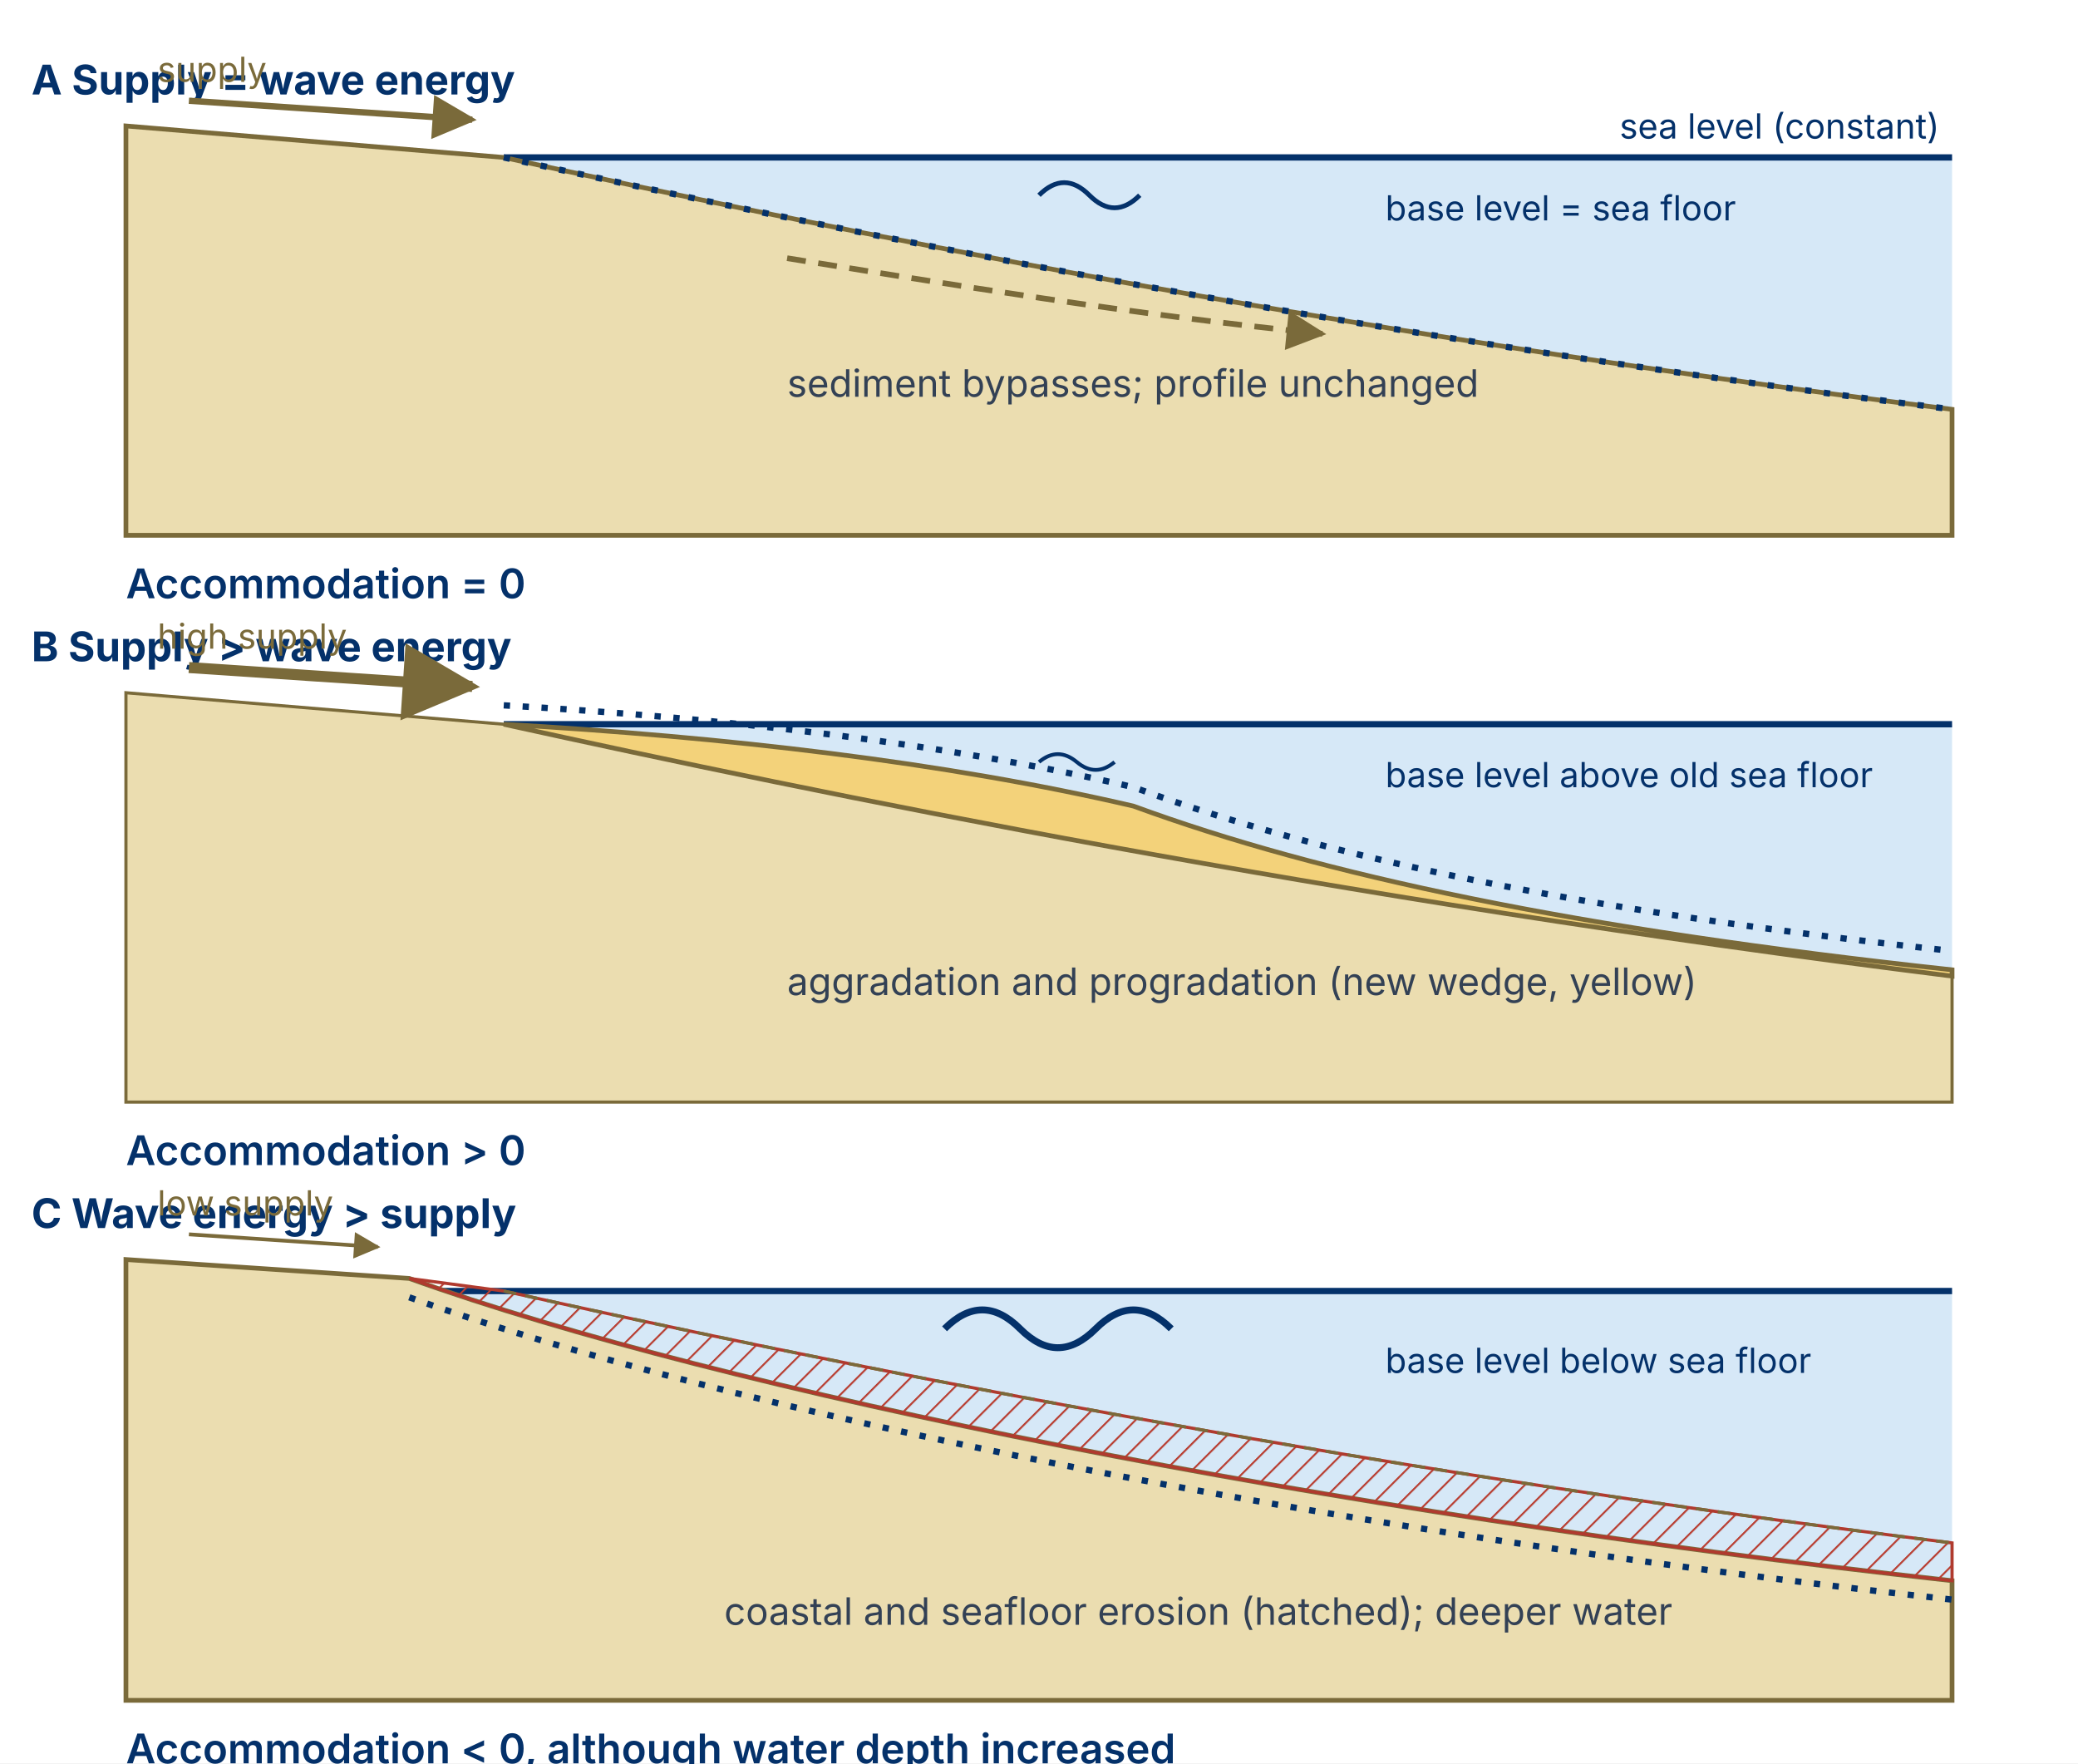
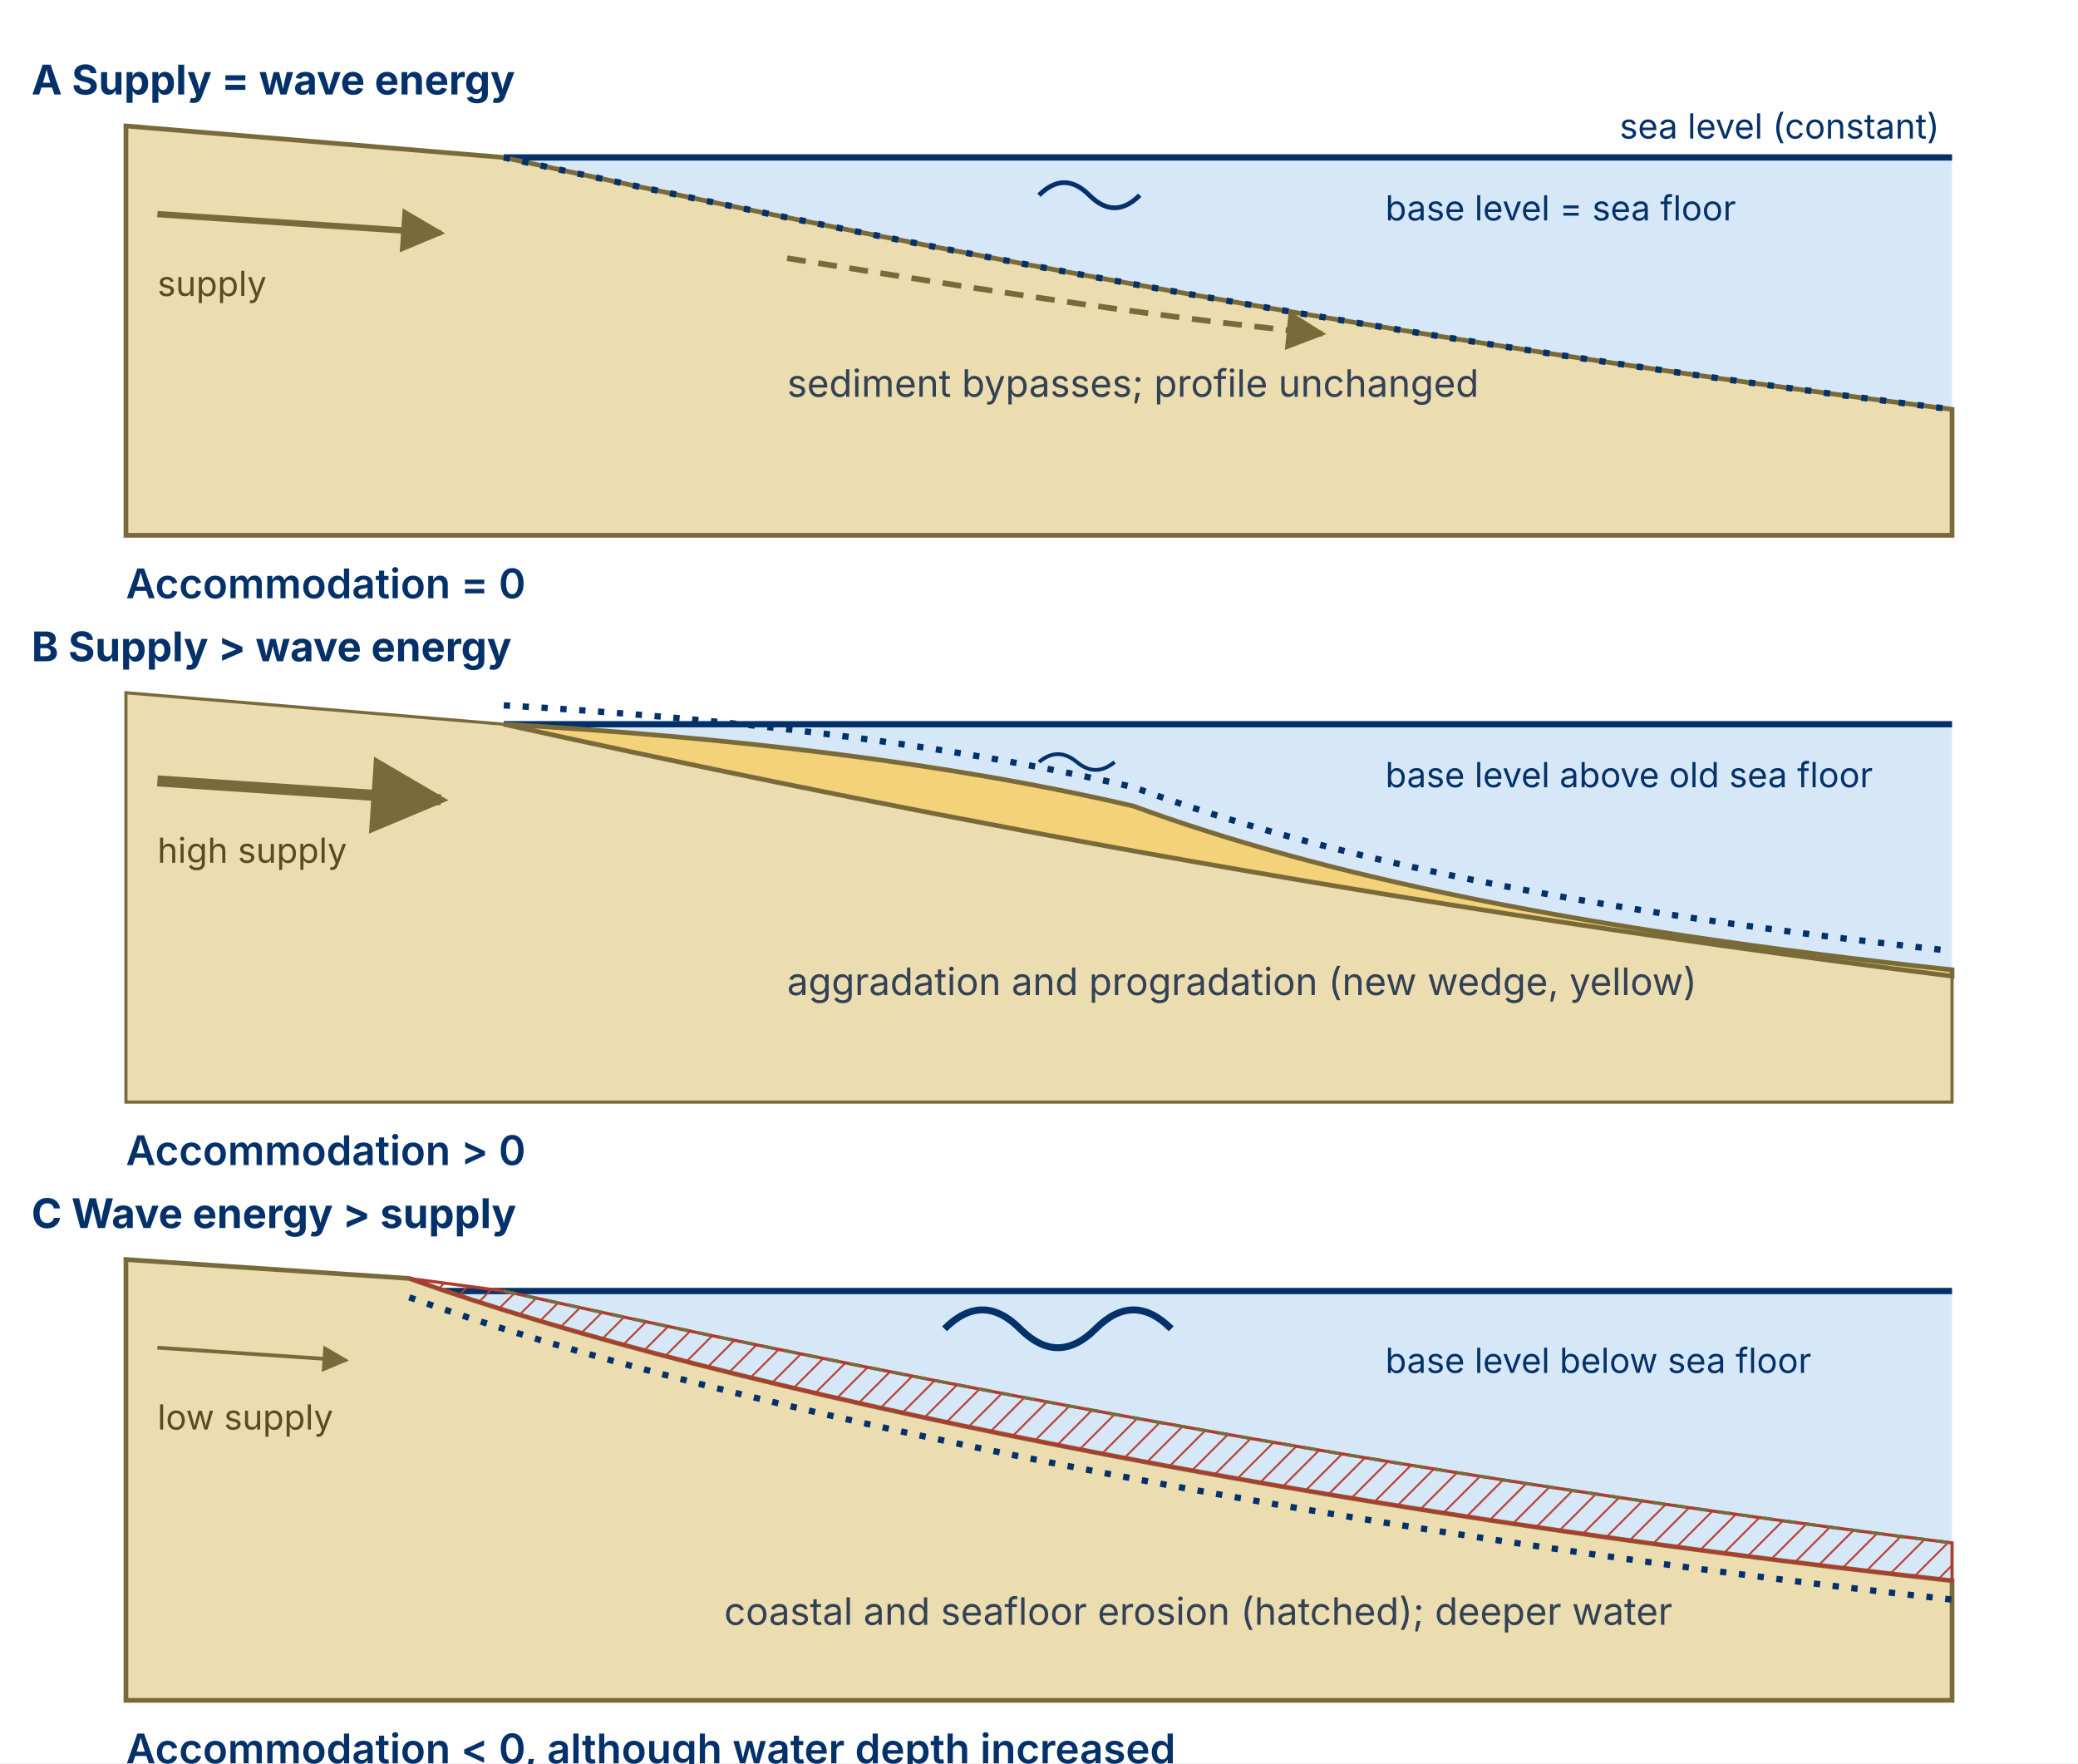
<svg xmlns="http://www.w3.org/2000/svg" viewBox="0 0 660 560" font-family="Inter, Arial, sans-serif" font-size="13">
  <rect width="660" height="560" fill="#ffffff" />
  <defs>
    <marker id="a" viewBox="0 0 10 10" refX="9" refY="5" markerWidth="7" markerHeight="7" orient="auto">
      <path d="M0,0 L10,5 L0,10 z" fill="#7A6A3A" />
    </marker>
    <pattern id="hatch" width="6" height="6" patternUnits="userSpaceOnUse" patternTransform="rotate(45)">
      <line x1="0" y1="0" x2="0" y2="6" stroke="#B03A2E" stroke-width="1.2" />
    </pattern>
  </defs>
  <g transform="translate(0,10)">
    <text x="10" y="20" font-weight="700" fill="#04316A">A  Supply = wave energy</text>
    <rect x="160" y="40" width="460" height="110" fill="#D6E8F7" />
    <line x1="160" y1="40" x2="620" y2="40" stroke="#04316A" stroke-width="2" />
    <text x="616" y="34" text-anchor="end" fill="#04316A" font-size="11">sea level (constant)</text>
    <path d="M40,30 L160,40 C260,62 420,95 620,120 L620,160 L40,160 Z" fill="#EBDDB0" stroke="#7A6A3A" stroke-width="1.5" />
    <path d="M160,40 C260,62 420,95 620,120" fill="none" stroke="#04316A" stroke-width="2" stroke-dasharray="2 4" />
-     <path d="M60,22 L150,28" stroke="#7A6A3A" stroke-width="2" marker-end="url(#a)" />
-     <text x="50" y="16" fill="#7A6A3A" font-size="11">supply</text>
+     <path d="M50,58 L140,64" stroke="#7A6A3A" stroke-width="2" marker-end="url(#a)" />
+     <text x="50" y="84" fill="#5B4C1F" font-size="11">supply</text>
    <path d="M250,72 C300,80 360,90 420,96" fill="none" stroke="#7A6A3A" stroke-width="1.8" stroke-dasharray="6 4" marker-end="url(#a)" />
    <text x="250" y="116" fill="#334155" font-size="12">sediment bypasses; profile unchanged</text>
    <path d="M330,52 q8,-8 16,0 q8,8 16,0" fill="none" stroke="#04316A" stroke-width="1.5" />
    <text x="440" y="60" fill="#04316A" font-size="11">base level = sea floor</text>
    <text x="40" y="180" fill="#04316A" font-weight="600">Accommodation = 0</text>
  </g>
  <g transform="translate(0,190)">
    <text x="10" y="20" font-weight="700" fill="#04316A">B  Supply &gt; wave energy</text>
    <rect x="160" y="40" width="460" height="110" fill="#D6E8F7" />
    <line x1="160" y1="40" x2="620" y2="40" stroke="#04316A" stroke-width="2" />
    <path d="M40,30 L160,40 C260,62 420,95 620,120 L620,160 L40,160 Z" fill="#EBDDB0" stroke="#7A6A3A" stroke-width="1" />
    <path d="M160,40 C230,44 300,52 360,66 C420,88 500,105 620,118 L620,120 C420,95 260,62 160,40 Z" fill="#F3D27A" stroke="#7A6A3A" stroke-width="1.5" />
    <path d="M160,40 C230,44 300,52 360,66 C420,88 500,105 620,118" fill="none" stroke="#04316A" stroke-width="2" stroke-dasharray="2 4" transform="translate(0,-6)" />
-     <path d="M60,22 L150,28" stroke="#7A6A3A" stroke-width="3.5" marker-end="url(#a)" />
-     <text x="50" y="16" fill="#7A6A3A" font-size="11">high supply</text>
+     <path d="M50,58 L140,64" stroke="#7A6A3A" stroke-width="3.5" marker-end="url(#a)" />
+     <text x="50" y="84" fill="#5B4C1F" font-size="11">high supply</text>
    <path d="M330,52 q6,-5 12,0 q6,5 12,0" fill="none" stroke="#04316A" stroke-width="1.2" />
    <text x="250" y="126" fill="#334155" font-size="12">aggradation and progradation (new wedge, yellow)</text>
    <text x="440" y="60" fill="#04316A" font-size="11">base level above old sea floor</text>
    <text x="40" y="180" fill="#04316A" font-weight="600">Accommodation &gt; 0</text>
  </g>
  <g transform="translate(0,370)">
    <text x="10" y="20" font-weight="700" fill="#04316A">C  Wave energy &gt; supply</text>
    <rect x="130" y="40" width="490" height="120" fill="#D6E8F7" />
    <line x1="130" y1="40" x2="620" y2="40" stroke="#04316A" stroke-width="2" />
    <path d="M40,30 L130,36 C230,72 420,110 620,132 L620,170 L40,170 Z" fill="#EBDDB0" stroke="#7A6A3A" stroke-width="1.5" />
    <path d="M130,36 L160,40 C260,62 420,95 620,120 L620,132 C420,110 230,72 130,36 Z" fill="url(#hatch)" stroke="#B03A2E" stroke-width="1" />
    <path d="M160,40 C260,62 420,95 620,120" fill="none" stroke="#7A6A3A" stroke-width="1" stroke-dasharray="4 3" />
    <path d="M130,36 C230,72 420,110 620,132" fill="none" stroke="#04316A" stroke-width="2" stroke-dasharray="2 4" transform="translate(0,6)" />
-     <path d="M60,22 L120,26" stroke="#7A6A3A" stroke-width="1.2" marker-end="url(#a)" />
-     <text x="50" y="16" fill="#7A6A3A" font-size="11">low supply</text>
+     <path d="M50,58 L110,62" stroke="#7A6A3A" stroke-width="1.2" marker-end="url(#a)" />
+     <text x="50" y="84" fill="#5B4C1F" font-size="11">low supply</text>
    <path d="M300,52 q12,-12 24,0 q12,12 24,0 q12,-12 24,0" fill="none" stroke="#04316A" stroke-width="2.2" />
    <text x="230" y="146" fill="#334155" font-size="12">coastal and seafloor erosion (hatched); deeper water</text>
    <text x="440" y="66" fill="#04316A" font-size="11">base level below sea floor</text>
    <text x="40" y="190" fill="#04316A" font-weight="600">Accommodation &lt; 0, although water depth increased</text>
  </g>
</svg>
